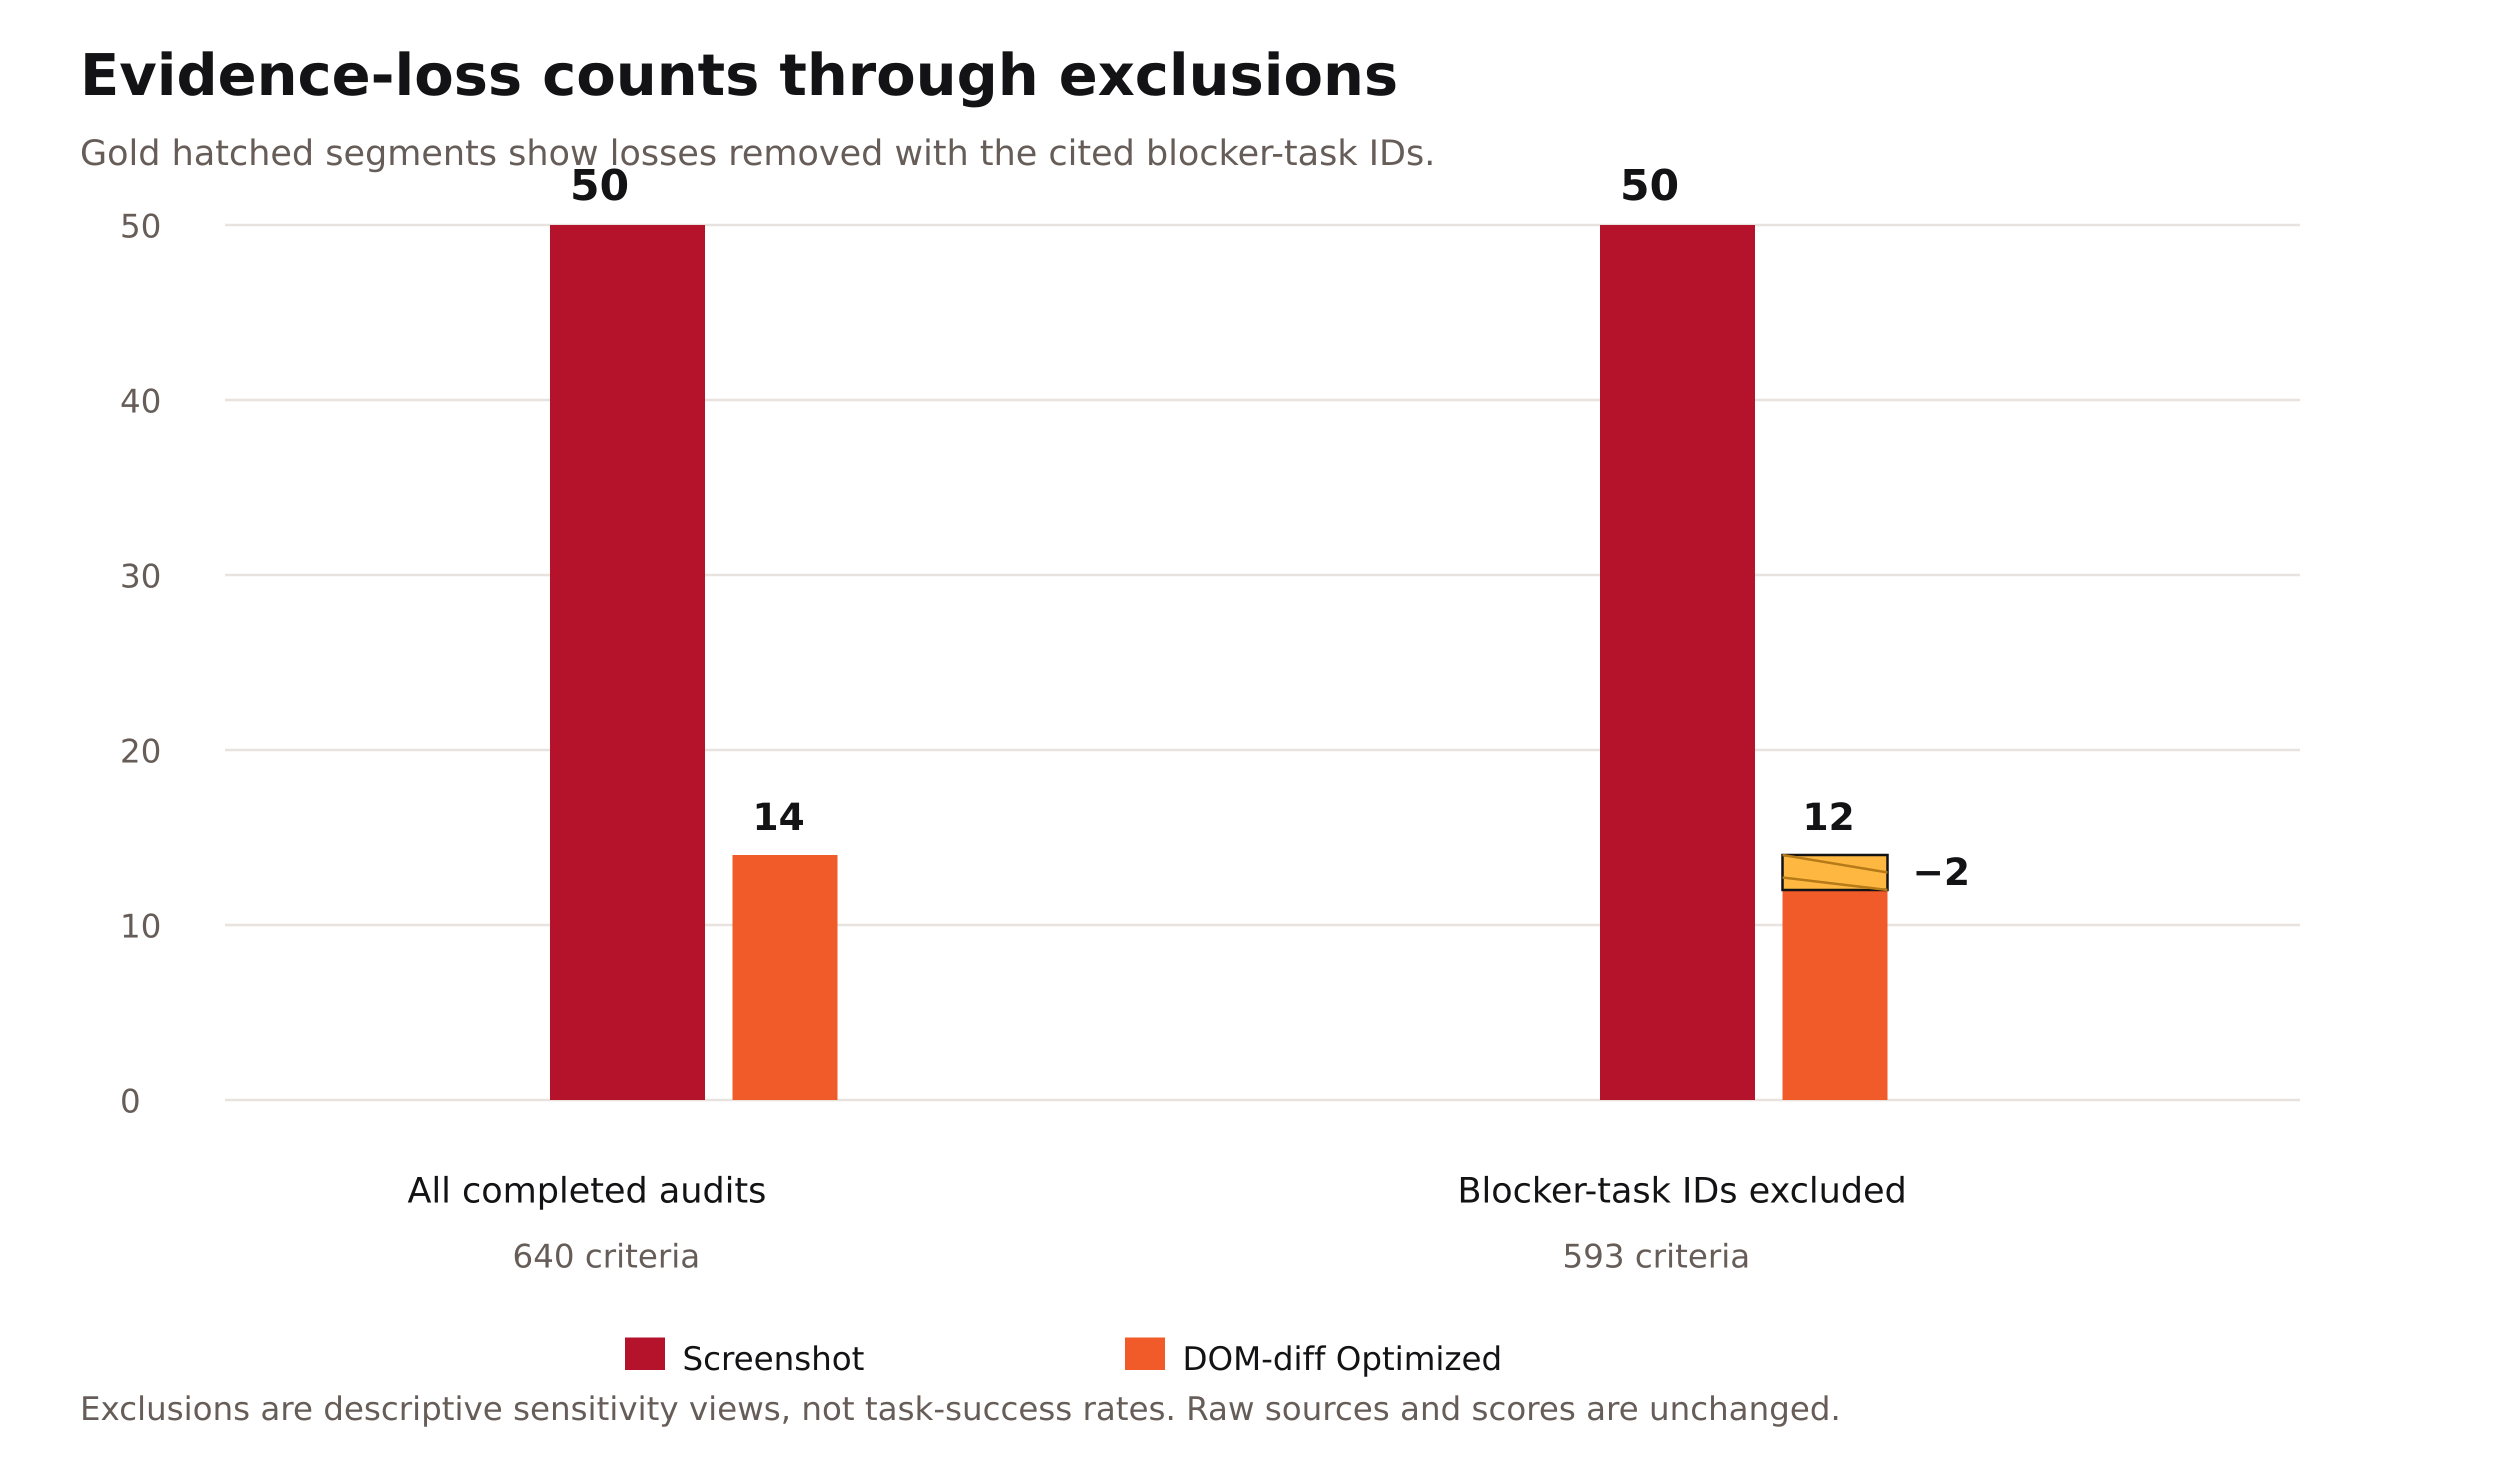
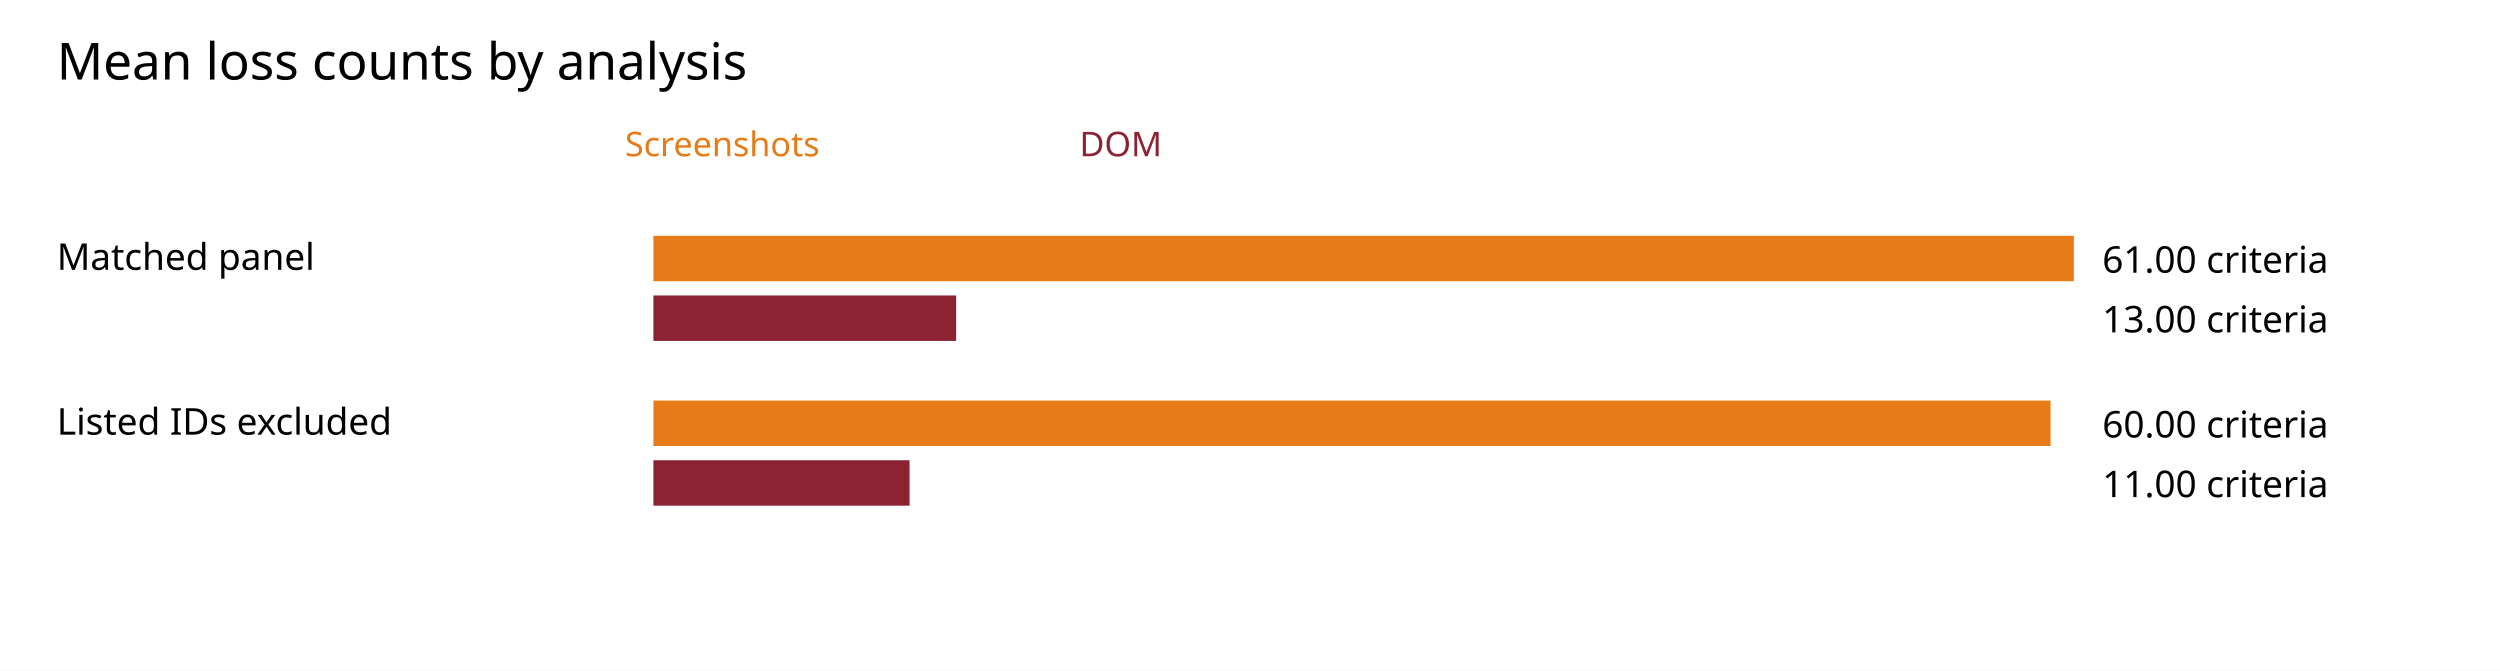
- <svg xmlns="http://www.w3.org/2000/svg" width="1000" height="590" viewBox="0 0 1000 590" role="img" aria-labelledby="title desc">
-   <rect width="1000" height="590" fill="white" />
-   <text x="32.00" y="38.00" font-family="DejaVu Sans, Arial, sans-serif" font-size="23" font-weight="700" fill="#131315">Evidence-loss counts through exclusions</text>
-   <text x="32.00" y="66.00" font-family="DejaVu Sans, Arial, sans-serif" font-size="14" font-weight="400" fill="#665D58">Gold hatched segments show losses removed with the cited blocker-task IDs.</text>
-   <line x1="90.000" y1="440.000" x2="920.000" y2="440.000" stroke="#E9E3DF" stroke-width="1" />
-   <text x="48.00" y="445.00" font-family="DejaVu Sans, Arial, sans-serif" font-size="13" font-weight="400" fill="#665D58">0</text>
-   <line x1="90.000" y1="370.000" x2="920.000" y2="370.000" stroke="#E9E3DF" stroke-width="1" />
-   <text x="48.00" y="375.00" font-family="DejaVu Sans, Arial, sans-serif" font-size="13" font-weight="400" fill="#665D58">10</text>
-   <line x1="90.000" y1="300.000" x2="920.000" y2="300.000" stroke="#E9E3DF" stroke-width="1" />
-   <text x="48.00" y="305.00" font-family="DejaVu Sans, Arial, sans-serif" font-size="13" font-weight="400" fill="#665D58">20</text>
-   <line x1="90.000" y1="230.000" x2="920.000" y2="230.000" stroke="#E9E3DF" stroke-width="1" />
-   <text x="48.00" y="235.00" font-family="DejaVu Sans, Arial, sans-serif" font-size="13" font-weight="400" fill="#665D58">30</text>
-   <line x1="90.000" y1="160.000" x2="920.000" y2="160.000" stroke="#E9E3DF" stroke-width="1" />
-   <text x="48.00" y="165.00" font-family="DejaVu Sans, Arial, sans-serif" font-size="13" font-weight="400" fill="#665D58">40</text>
-   <line x1="90.000" y1="90.000" x2="920.000" y2="90.000" stroke="#E9E3DF" stroke-width="1" />
-   <text x="48.00" y="95.00" font-family="DejaVu Sans, Arial, sans-serif" font-size="13" font-weight="400" fill="#665D58">50</text>
-   <rect x="220.000" y="90.000" width="62.000" height="350.000" fill="#B5122B" />
-   <text x="228.00" y="80.00" font-family="DejaVu Sans, Arial, sans-serif" font-size="17" font-weight="700" fill="#131315">50</text>
-   <rect x="293.000" y="342.000" width="42.000" height="98.000" fill="#F15A29" />
-   <text x="301.00" y="332.00" font-family="DejaVu Sans, Arial, sans-serif" font-size="15" font-weight="700" fill="#131315">14</text>
-   <text x="163.00" y="481.00" font-family="DejaVu Sans, Arial, sans-serif" font-size="14" font-weight="400" fill="#131315">All completed audits</text>
-   <text x="205.00" y="507.00" font-family="DejaVu Sans, Arial, sans-serif" font-size="13" font-weight="400" fill="#665D58">640 criteria</text>
-   <rect x="640.000" y="90.000" width="62.000" height="350.000" fill="#B5122B" />
-   <text x="648.00" y="80.00" font-family="DejaVu Sans, Arial, sans-serif" font-size="17" font-weight="700" fill="#131315">50</text>
-   <rect x="713.000" y="356.000" width="42.000" height="84.000" fill="#F15A29" />
-   <rect x="713.000" y="342.000" width="42.000" height="14.000" fill="#FEB842" stroke="#131315" />
-   <line x1="713.000" y1="342.000" x2="755.000" y2="349.000" stroke="#B67A18" stroke-width="1" />
-   <line x1="713.000" y1="351.000" x2="755.000" y2="356.000" stroke="#B67A18" stroke-width="1" />
-   <text x="765.00" y="354.00" font-family="DejaVu Sans, Arial, sans-serif" font-size="15" font-weight="700" fill="#131315">−2</text>
-   <text x="721.00" y="332.00" font-family="DejaVu Sans, Arial, sans-serif" font-size="15" font-weight="700" fill="#131315">12</text>
-   <text x="583.00" y="481.00" font-family="DejaVu Sans, Arial, sans-serif" font-size="14" font-weight="400" fill="#131315">Blocker-task IDs excluded</text>
-   <text x="625.00" y="507.00" font-family="DejaVu Sans, Arial, sans-serif" font-size="13" font-weight="400" fill="#665D58">593 criteria</text>
-   <rect x="250.000" y="535.000" width="16.000" height="13.000" fill="#B5122B" />
-   <text x="273.00" y="548.00" font-family="DejaVu Sans, Arial, sans-serif" font-size="13" font-weight="400" fill="#131315">Screenshot</text>
-   <rect x="450.000" y="535.000" width="16.000" height="13.000" fill="#F15A29" />
-   <text x="473.00" y="548.00" font-family="DejaVu Sans, Arial, sans-serif" font-size="13" font-weight="400" fill="#131315">DOM-diff Optimized</text>
-   <text x="32.00" y="568.00" font-family="DejaVu Sans, Arial, sans-serif" font-size="13" font-weight="400" fill="#665D58">Exclusions are descriptive sensitivity views, not task-success rates. Raw sources and scores are unchanged.</text>
+ <svg xmlns="http://www.w3.org/2000/svg" viewBox="0 0 880 236" role="img">
+   <rect width="100%" height="100%" fill="white" />
+   <text x="20" y="28" font-family="sans-serif" font-size="18">Mean loss counts by analysis</text>
+   <text x="220" y="55" fill="#e77b18" font-family="sans-serif">Screenshots</text>
+   <text x="380" y="55" fill="#8b2332" font-family="sans-serif">DOM</text>
+   <text x="20" y="95" font-family="sans-serif" font-size="13">Matched panel</text>
+   <rect x="230" y="83" width="500.00" height="16" fill="#e77b18" />
+   <text x="740" y="96" font-family="sans-serif" font-size="13">61.00 criteria</text>
+   <rect x="230" y="104" width="106.56" height="16" fill="#8b2332" />
+   <text x="740" y="117" font-family="sans-serif" font-size="13">13.00 criteria</text>
+   <text x="20" y="153" font-family="sans-serif" font-size="13">Listed IDs excluded</text>
+   <rect x="230" y="141" width="491.80" height="16" fill="#e77b18" />
+   <text x="740" y="154" font-family="sans-serif" font-size="13">60.00 criteria</text>
+   <rect x="230" y="162" width="90.16" height="16" fill="#8b2332" />
+   <text x="740" y="175" font-family="sans-serif" font-size="13">11.00 criteria</text>
</svg>
